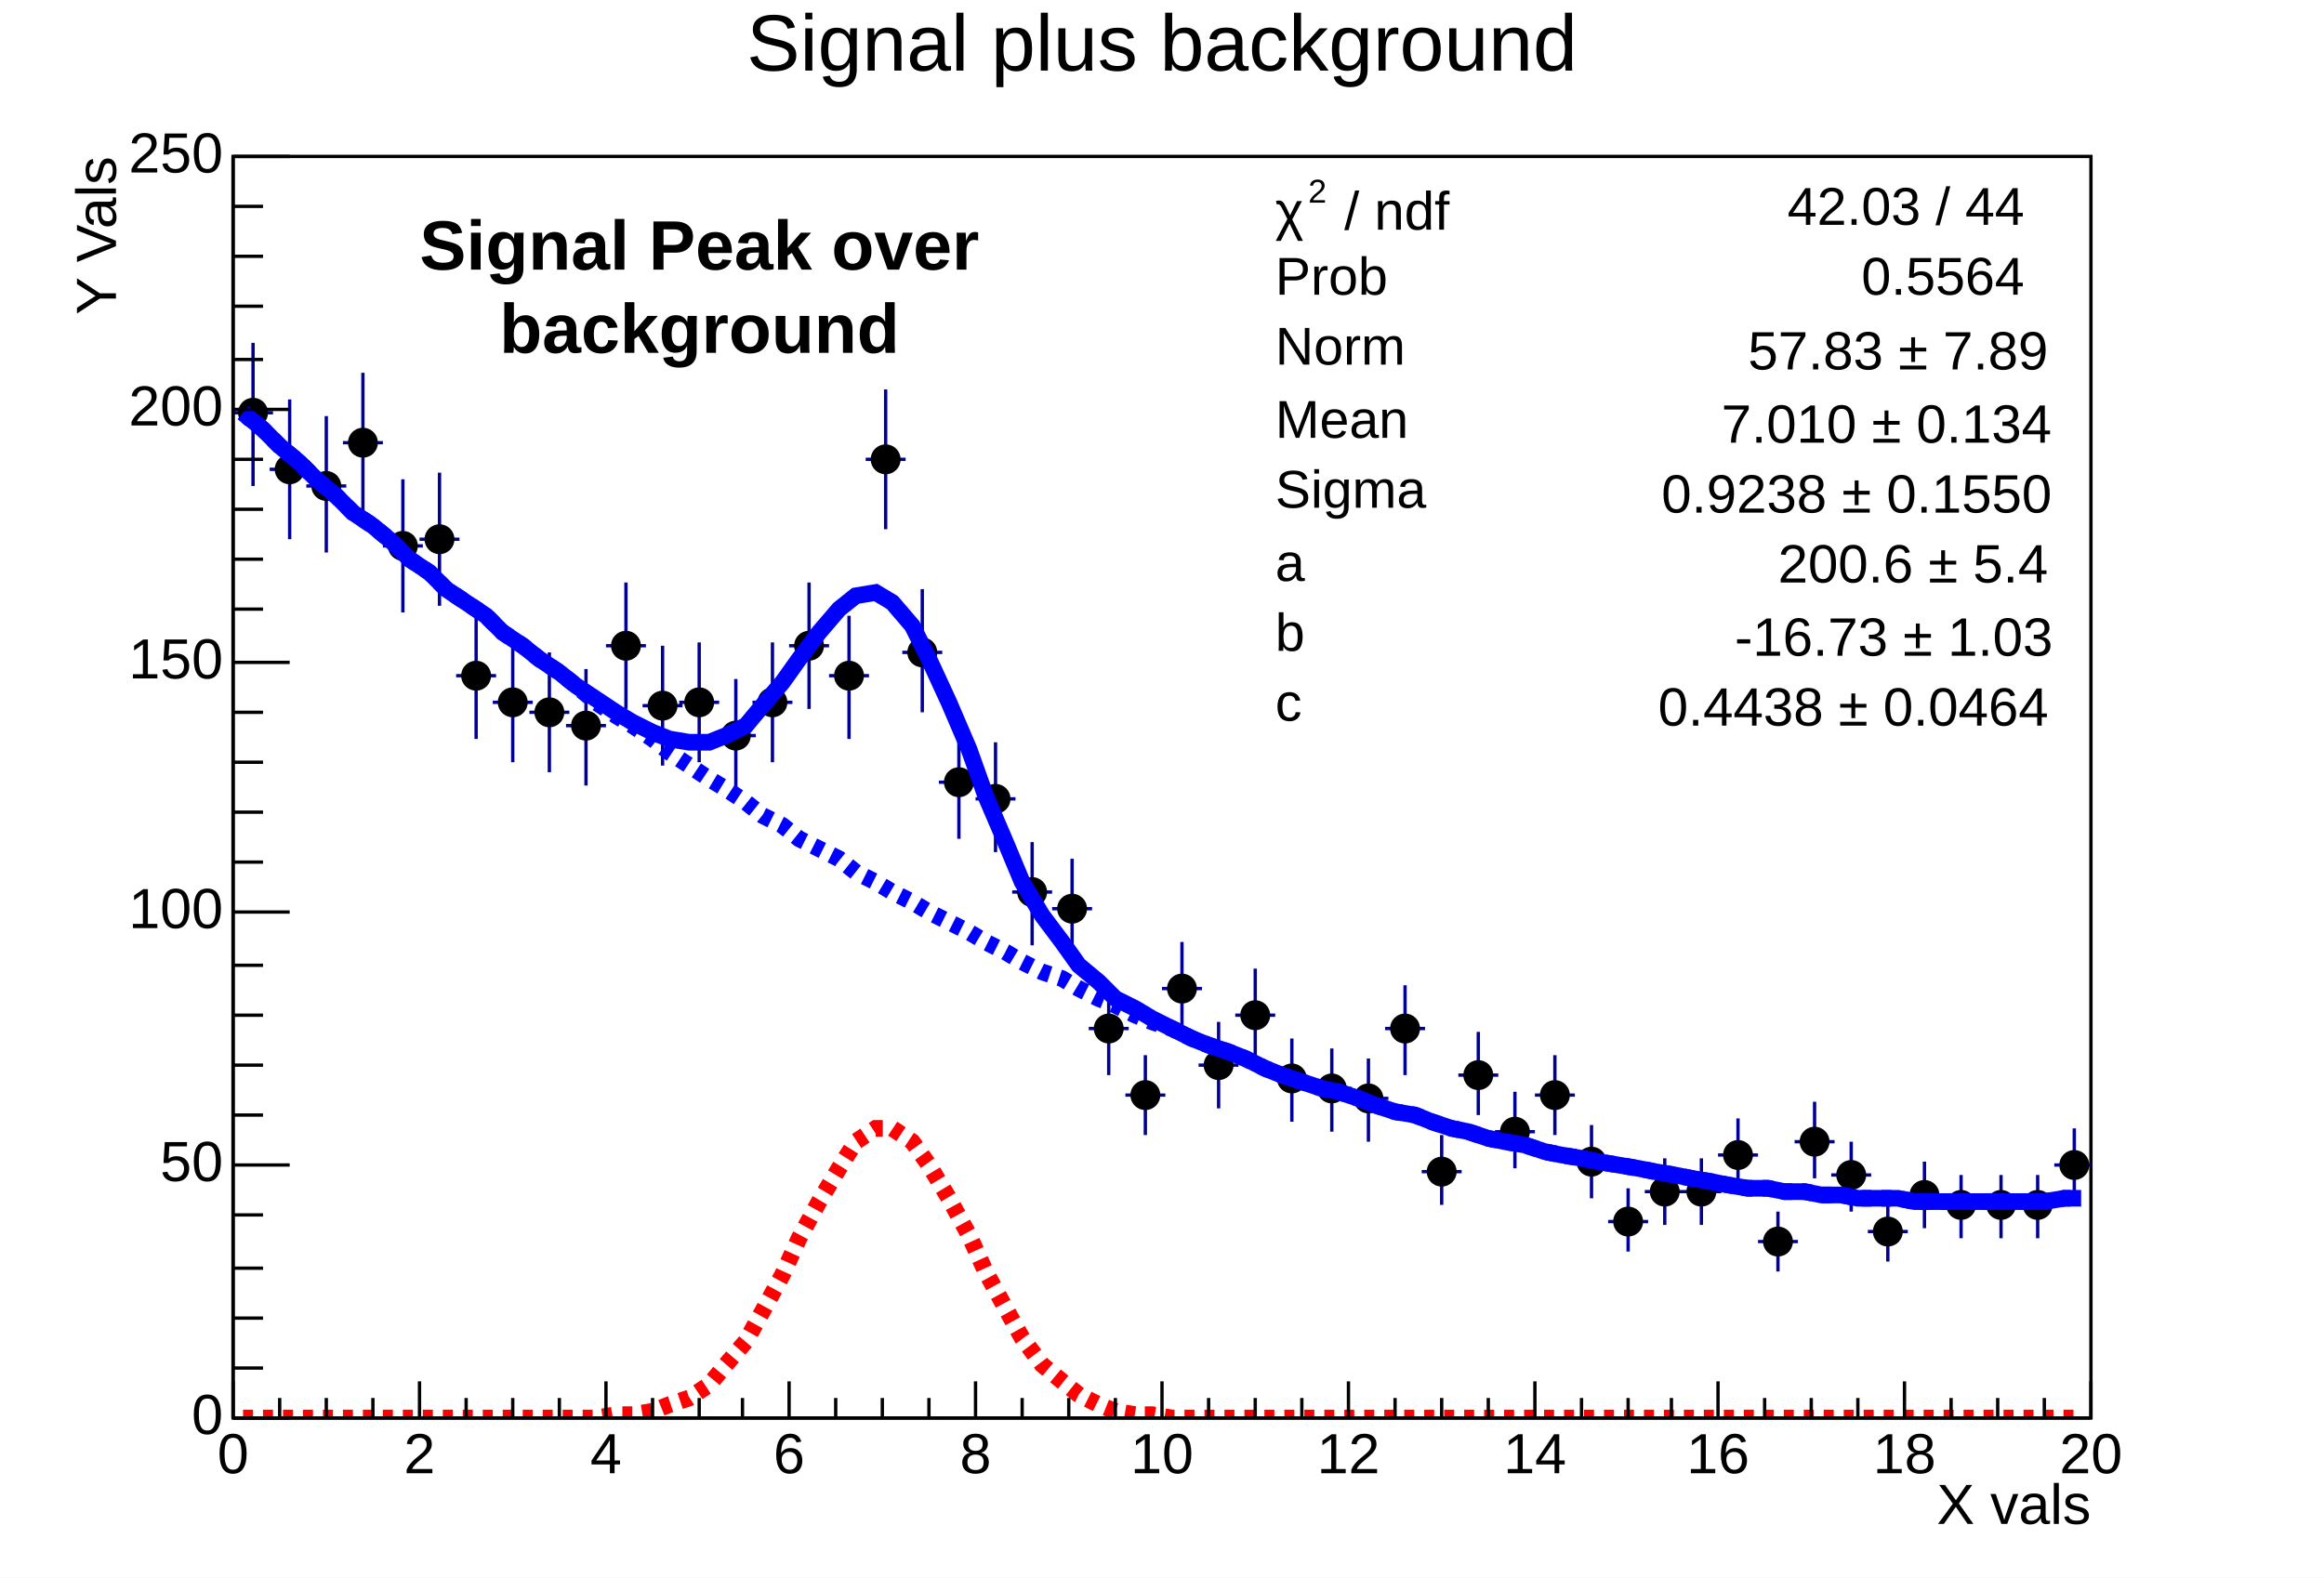
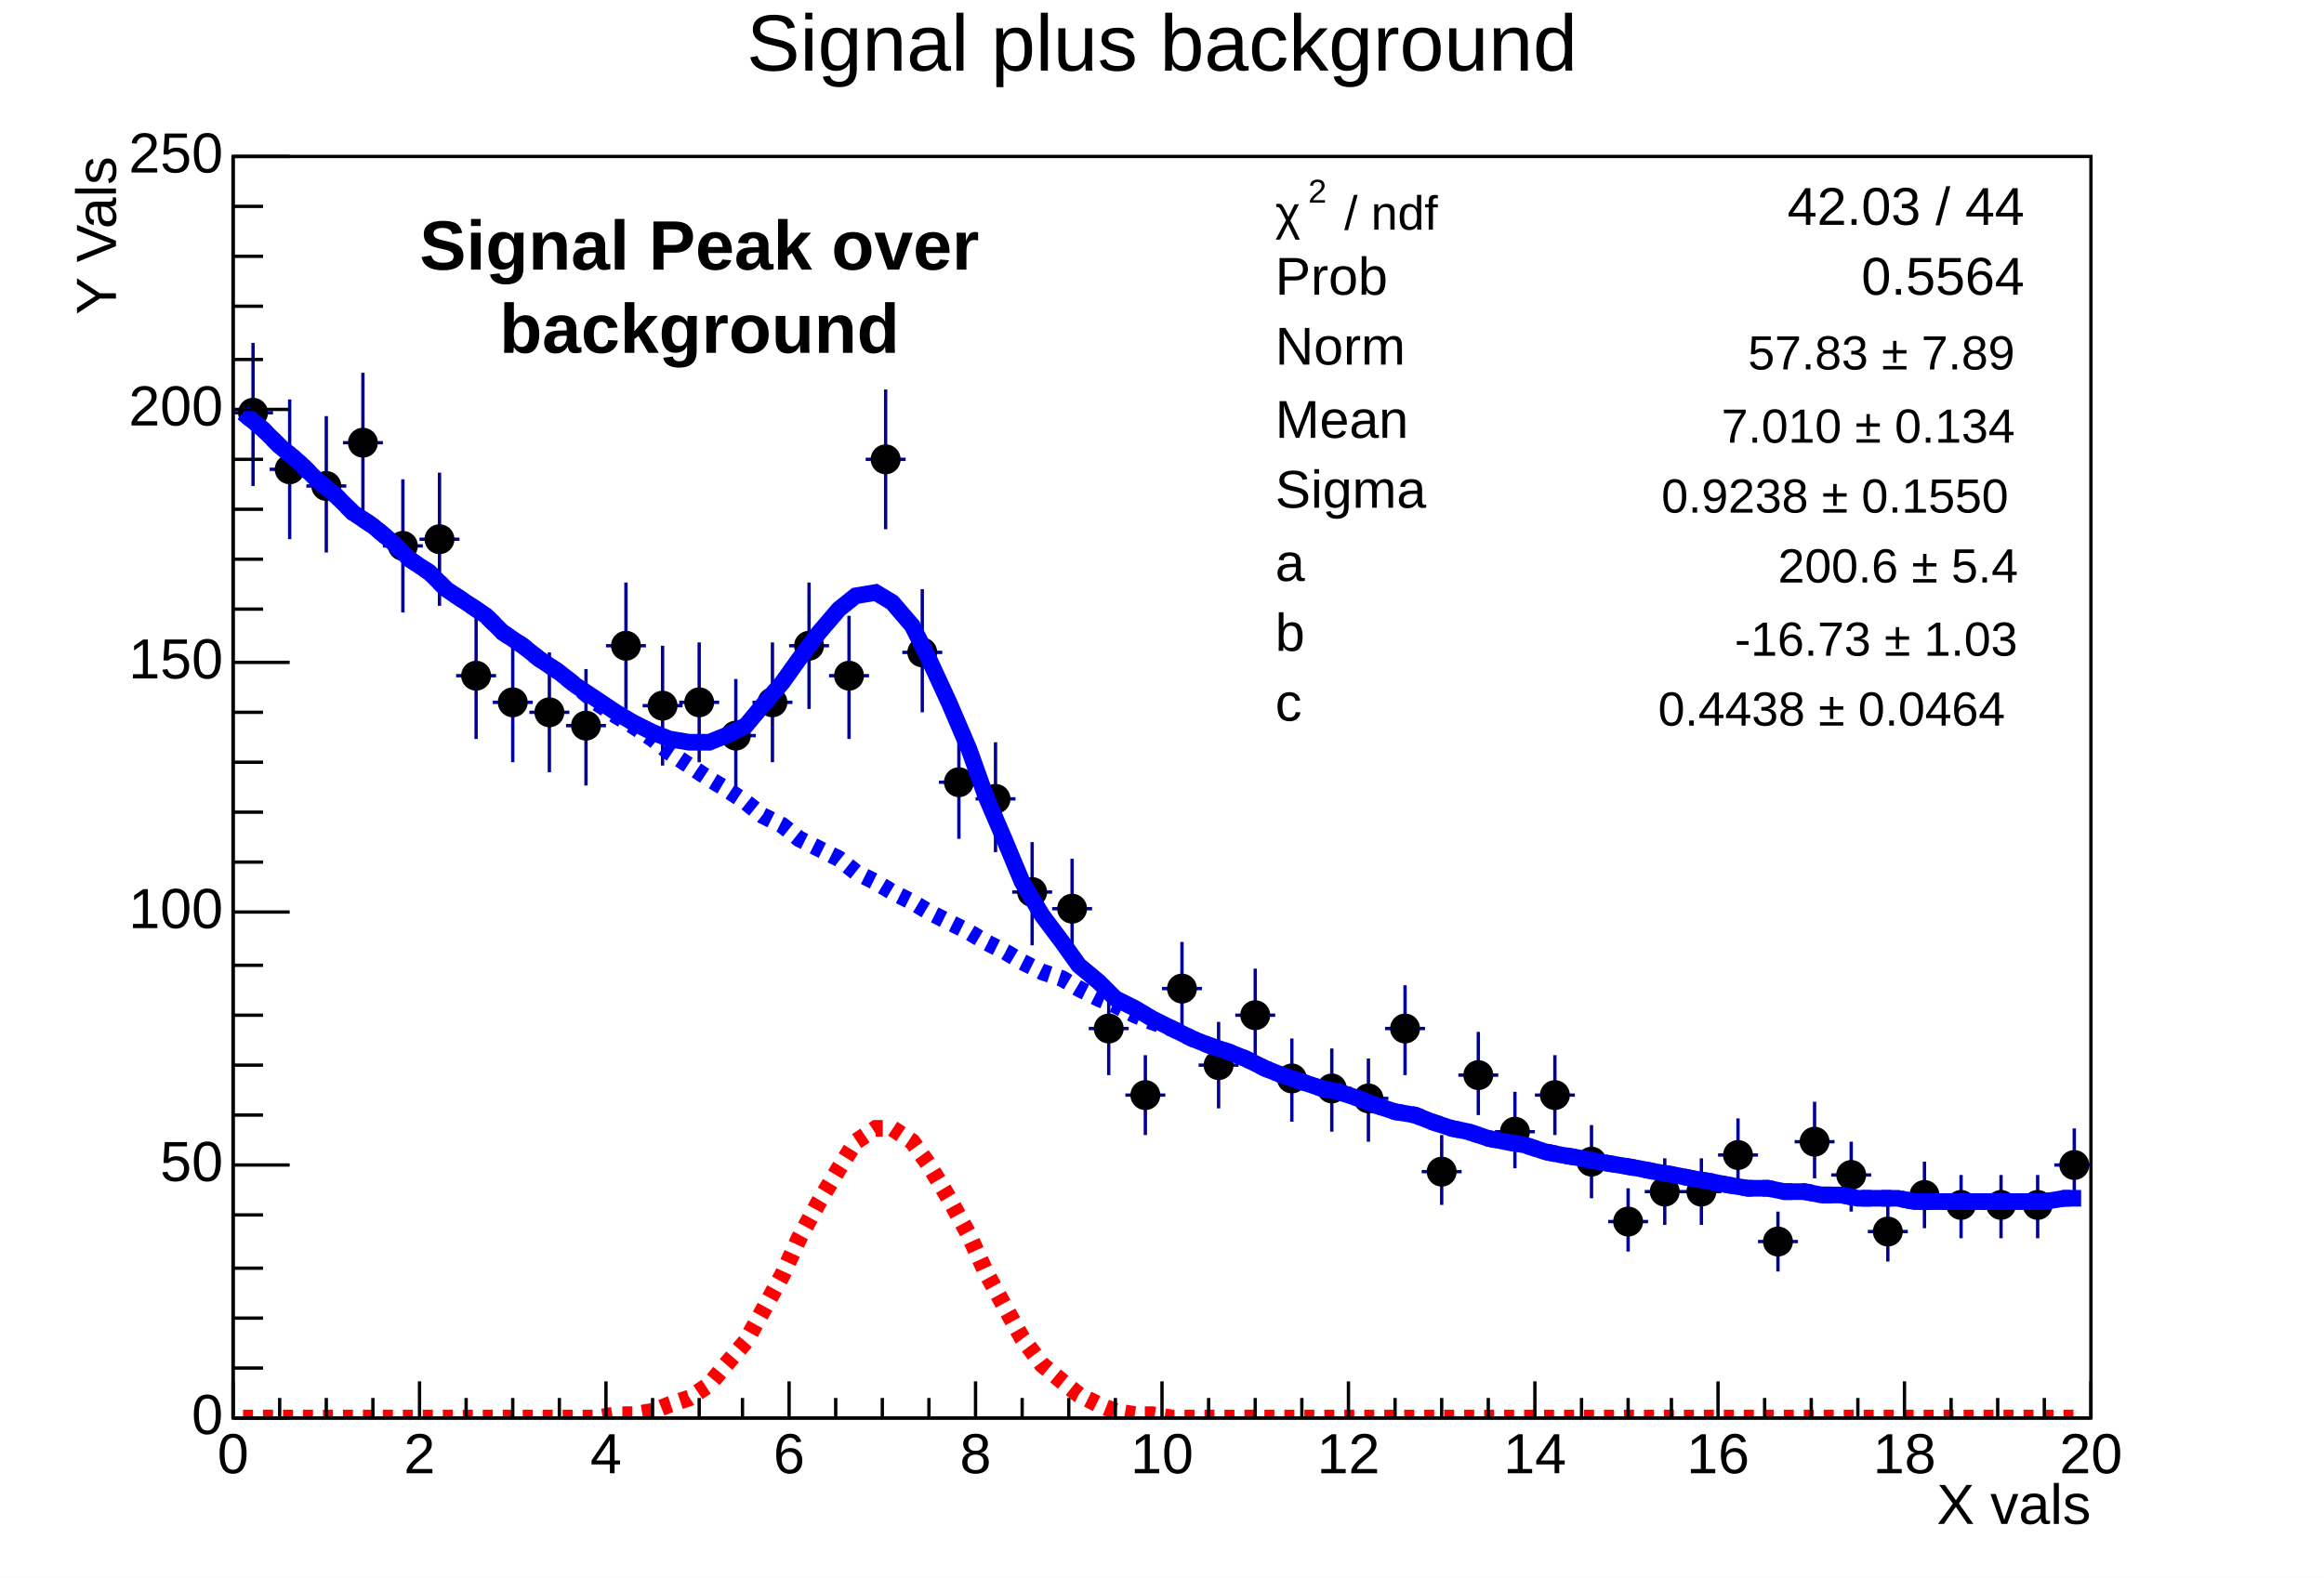
<svg xmlns="http://www.w3.org/2000/svg" width="698" height="474" viewBox="0 0 698 474" preserveAspectRatio="none">
  <path d="M0,0H698V474H0Z" style="fill: white;" />
  <g>
    <g transform="translate(70,47)">
      <path d="M0,0H558V379H0Z" style="fill: white; stroke: black; stroke-width: 1;" />
      <svg x="0" y="0" overflow="hidden" width="558" height="379" viewBox="0 0 558 379">
        <g>
          <path d="M0,77h12M6,56v43M11,94h12M17,73v42M22,99h12M28,78v41M33,86h12M39,65v42M45,117h12M51,97v40M56,115h12M62,95v40M67,156h12M73,138v37M78,164h12M84,146v36M89,167h12M95,149v36M100,171h12M106,154v35M112,147h12M118,128v38M123,165h12M129,147v36M134,164h12M140,146v36M145,174h12M151,157v35M156,164h12M162,146v36M167,147h12M173,128v38M179,156h12M185,138v37M190,91h12M196,70v42M201,149h12M207,130v37M212,188h12M218,171v34M223,193h12M229,176v33M234,221h12M240,206v31M246,226h12M252,211v30M257,262h12M263,249v27M268,282h12M274,270v24M279,250h12M285,236v28M290,273h12M296,260v26M301,258h12M307,244v27M312,277h12M318,265v25M324,280h12M330,268v25M335,283h12M341,271v25M346,262h12M352,249v27M357,305h12M363,294v21M368,276h12M374,263v25M379,293h12M385,281v23M391,282h12M397,270v24M402,302h12M408,291v22M413,320h12M419,310v19M424,311h12M430,301v20M435,311h12M441,301v20M446,300h12M452,289v22M458,326h12M464,317v18M469,296h12M475,284v23M480,306h12M486,296v21M491,323h12M497,314v18M502,312h12M508,302v20M513,315h12M519,306v19M525,315h12M531,306v19M536,315h12M542,306v19M547,303h12M553,292v22" style="stroke: rgb(0, 0, 153); stroke-width: 1;" />
          <path d="M2,77a4,4,0,1,0,8,0a4,4,0,1,0,-8,0zM13,94a4,4,0,1,0,8,0a4,4,0,1,0,-8,0zM24,99a4,4,0,1,0,8,0a4,4,0,1,0,-8,0zM35,86a4,4,0,1,0,8,0a4,4,0,1,0,-8,0zM47,117a4,4,0,1,0,8,0a4,4,0,1,0,-8,0zM58,115a4,4,0,1,0,8,0a4,4,0,1,0,-8,0zM69,156a4,4,0,1,0,8,0a4,4,0,1,0,-8,0zM80,164a4,4,0,1,0,8,0a4,4,0,1,0,-8,0zM91,167a4,4,0,1,0,8,0a4,4,0,1,0,-8,0zM102,171a4,4,0,1,0,8,0a4,4,0,1,0,-8,0zM114,147a4,4,0,1,0,8,0a4,4,0,1,0,-8,0zM125,165a4,4,0,1,0,8,0a4,4,0,1,0,-8,0zM136,164a4,4,0,1,0,8,0a4,4,0,1,0,-8,0zM147,174a4,4,0,1,0,8,0a4,4,0,1,0,-8,0zM158,164a4,4,0,1,0,8,0a4,4,0,1,0,-8,0zM169,147a4,4,0,1,0,8,0a4,4,0,1,0,-8,0zM181,156a4,4,0,1,0,8,0a4,4,0,1,0,-8,0zM192,91a4,4,0,1,0,8,0a4,4,0,1,0,-8,0zM203,149a4,4,0,1,0,8,0a4,4,0,1,0,-8,0zM214,188a4,4,0,1,0,8,0a4,4,0,1,0,-8,0zM225,193a4,4,0,1,0,8,0a4,4,0,1,0,-8,0zM236,221a4,4,0,1,0,8,0a4,4,0,1,0,-8,0zM248,226a4,4,0,1,0,8,0a4,4,0,1,0,-8,0zM259,262a4,4,0,1,0,8,0a4,4,0,1,0,-8,0zM270,282a4,4,0,1,0,8,0a4,4,0,1,0,-8,0zM281,250a4,4,0,1,0,8,0a4,4,0,1,0,-8,0zM292,273a4,4,0,1,0,8,0a4,4,0,1,0,-8,0zM303,258a4,4,0,1,0,8,0a4,4,0,1,0,-8,0zM314,277a4,4,0,1,0,8,0a4,4,0,1,0,-8,0zM326,280a4,4,0,1,0,8,0a4,4,0,1,0,-8,0zM337,283a4,4,0,1,0,8,0a4,4,0,1,0,-8,0zM348,262a4,4,0,1,0,8,0a4,4,0,1,0,-8,0zM359,305a4,4,0,1,0,8,0a4,4,0,1,0,-8,0zM370,276a4,4,0,1,0,8,0a4,4,0,1,0,-8,0zM381,293a4,4,0,1,0,8,0a4,4,0,1,0,-8,0zM393,282a4,4,0,1,0,8,0a4,4,0,1,0,-8,0zM404,302a4,4,0,1,0,8,0a4,4,0,1,0,-8,0zM415,320a4,4,0,1,0,8,0a4,4,0,1,0,-8,0zM426,311a4,4,0,1,0,8,0a4,4,0,1,0,-8,0zM437,311a4,4,0,1,0,8,0a4,4,0,1,0,-8,0zM448,300a4,4,0,1,0,8,0a4,4,0,1,0,-8,0zM460,326a4,4,0,1,0,8,0a4,4,0,1,0,-8,0zM471,296a4,4,0,1,0,8,0a4,4,0,1,0,-8,0zM482,306a4,4,0,1,0,8,0a4,4,0,1,0,-8,0zM493,323a4,4,0,1,0,8,0a4,4,0,1,0,-8,0zM504,312a4,4,0,1,0,8,0a4,4,0,1,0,-8,0zM515,315a4,4,0,1,0,8,0a4,4,0,1,0,-8,0zM527,315a4,4,0,1,0,8,0a4,4,0,1,0,-8,0zM538,315a4,4,0,1,0,8,0a4,4,0,1,0,-8,0zM549,303a4,4,0,1,0,8,0a4,4,0,1,0,-8,0z" style="stroke: black; fill: black;" />
        </g>
        <g>
          <path d="M3,77l6,5l5,5l6,5l5,5l6,5l5,5l6,4l6,5l5,5l6,4l5,5l6,4l6,4l5,5l6,4l5,4l6,4l5,4l6,4l6,4l5,3l6,3l5,2l6,1h6l5,-2l6,-3l5,-6l6,-7l5,-7l6,-8l6,-7l5,-4l6,-1l5,3l6,7l5,10l6,13l6,14l5,14l6,14l5,12l6,10l6,8l5,7l6,5l5,5l6,3l5,3l6,3l6,3l5,2l6,2l5,2l6,3l5,2l6,2l6,2l5,1l6,2l5,2l6,2l6,1l5,2l6,2l5,1l6,2l5,1l6,1l6,2l5,1l6,1l5,1l6,1l6,1l5,1l6,1l5,1l6,1l5,1l6,1h6l5,1h6l5,1h6l5,1h6h6l5,1h6h5h6h6h5h6h5l6,-1h5" style="fill: none; stroke: blue; stroke-width: 5;" />
        </g>
        <g>
          <path d="M3,77l6,5l5,5l6,5l5,5l6,5l5,5l6,4l6,5l5,5l6,4l5,5l6,4l6,4l5,5l6,4l5,4l6,4l5,4l6,5l6,4l5,3l6,4l5,4l6,4l6,4l5,3l6,4l5,4l6,3l5,4l6,3l6,3l5,4l6,3l5,3l6,3l5,3l6,3l6,3l5,3l6,3l5,3l6,3l6,2l5,3l6,3l5,2l6,3l5,2l6,2l6,3l5,2l6,2l5,2l6,3l5,2l6,2l6,2l5,1l6,2l5,2l6,2l6,1l5,2l6,2l5,1l6,2l5,1l6,1l6,2l5,1l6,1l5,1l6,1l6,1l5,1l6,1l5,1l6,1l5,1l6,1h6l5,1h6l5,1h6l5,1h6h6l5,1h6h5h6h6h5h6h5l6,-1h5" style="fill: none; stroke: blue; stroke-width: 5; stroke-dasharray: 3, 3;" />
        </g>
        <g>
          <path d="M3,379h6h5h6h5h6h5h6h6h5h6h5h6h6h5h6h5h6h5h6l6,-1h5l6,-1l5,-2l6,-2l6,-4l5,-6l6,-7l5,-9l6,-11l5,-11l6,-11l6,-10l5,-8l6,-4h5l6,4l5,7l6,10l6,11l5,11l6,11l5,9l6,8l6,5l5,4l6,3l5,2l6,1h5l6,1h6h5h6h5h6h5h6h6h5h6h5h6h6h5h6h5h6h5h6h6h5h6h5h6h6h5h6h5h6h5h6h6h5h6h5h6h5h6h6h5h6h5h6h6h5h6h5h6h5" style="fill: none; stroke: red; stroke-width: 5; stroke-dasharray: 3, 3;" />
        </g>
      </svg>
      <g>
        <g transform="translate(0,379)">
          <path d="M0,0h558M0,-11V0M14,-6V0M28,-6V0M42,-6V0M56,-11V0M70,-6V0M84,-6V0M98,-6V0M112,-11V0M126,-6V0M140,-6V0M153,-6V0M167,-11V0M181,-6V0M195,-6V0M209,-6V0M223,-11V0M237,-6V0M251,-6V0M265,-6V0M279,-11V0M293,-6V0M307,-6V0M321,-6V0M335,-11V0M349,-6V0M363,-6V0M377,-6V0M391,-11V0M405,-6V0M419,-6V0M432,-6V0M446,-11V0M460,-6V0M474,-6V0M488,-6V0M502,-11V0M516,-6V0M530,-6V0M544,-6V0M558,-11V0" style="stroke: black; stroke-width: 1;" />
          <g font-family="Arial" font-size="17" xml:space="preserve" fill="black" text-anchor="middle">
            <text dy=".8em" transform="translate(0,3)">0</text>
            <text dy=".8em" transform="translate(56,3)">2</text>
            <text dy=".8em" transform="translate(112,3)">4</text>
            <text dy=".8em" transform="translate(167,3)">6</text>
            <text dy=".8em" transform="translate(223,3)">8</text>
            <text dy=".8em" transform="translate(279,3)">10</text>
            <text dy=".8em" transform="translate(335,3)">12</text>
            <text dy=".8em" transform="translate(391,3)">14</text>
            <text dy=".8em" transform="translate(446,3)">16</text>
            <text dy=".8em" transform="translate(502,3)">18</text>
            <text dy=".8em" transform="translate(558,3)">20</text>
          </g>
          <g font-family="Arial" font-size="17" xml:space="preserve" transform="translate(558,27)">
            <text fill="black" text-anchor="end" dominant-baseline="middle">X vals</text>
          </g>
        </g>
        <g>
          <path d="M0,0v379M17,379H0M9,364H0M9,349H0M9,334H0M9,318H0M17,303H0M9,288H0M9,273H0M9,258H0M9,243H0M17,227H0M9,212H0M9,197H0M9,182H0M9,167H0M17,152H0M9,136H0M9,121H0M9,106H0M9,91H0M17,76H0M9,61H0M9,45H0M9,30H0M9,15H0M17,0H0" style="stroke: black; stroke-width: 1;" />
          <g font-family="Arial" font-size="17" xml:space="preserve" fill="black" text-anchor="end">
            <text dominant-baseline="middle" transform="translate(-3,379)">0</text>
            <text dominant-baseline="middle" transform="translate(-3,303)">50</text>
            <text dominant-baseline="middle" transform="translate(-3,227)">100</text>
            <text dominant-baseline="middle" transform="translate(-3,152)">150</text>
            <text dominant-baseline="middle" transform="translate(-3,76)">200</text>
            <text dominant-baseline="middle" transform="translate(-3)">250</text>
          </g>
          <g font-family="Arial" font-size="17" xml:space="preserve" transform="translate(-40)">
            <text fill="black" text-anchor="end" dominant-baseline="middle" transform="rotate(270)">Y Vals</text>
          </g>
        </g>
      </g>
    </g>
    <g transform="translate(370,52)" font-family="Arial" font-size="16" xml:space="preserve">
      <path d="M0,0H251V171H0Z" style="fill: white;" />
      <g transform="translate(13,17) scale(0.902)">
-         <text fill="black" font-size="18">χ</text>
+         <text fill="black">χ</text>
        <text fill="black" font-size="11" transform="translate(11,-9)">2</text>
-         <text fill="black" font-size="18" x="23">/ ndf</text>
+         <text fill="black" x="23">/ ndf</text>
      </g>
      <text fill="black" text-anchor="end" dominant-baseline="middle" transform="translate(238,11)">42.03 / 44</text>
      <text fill="black" text-anchor="start" dominant-baseline="middle" transform="translate(13,32)">Prob</text>
      <text fill="black" text-anchor="end" dominant-baseline="middle" transform="translate(238,32)">0.5564</text>
      <text fill="black" text-anchor="start" dominant-baseline="middle" transform="translate(13,53)">Norm</text>
      <g transform="translate(155,59) scale(0.902)">
-         <text fill="black" font-size="18">57.83 ± 7.89</text>
+         <text fill="black">57.83 ± 7.89</text>
      </g>
      <text fill="black" text-anchor="start" dominant-baseline="middle" transform="translate(13,75)">Mean</text>
      <g transform="translate(147,81) scale(0.902)">
-         <text fill="black" font-size="18">7.010 ± 0.134</text>
+         <text fill="black">7.010 ± 0.134</text>
      </g>
      <text fill="black" text-anchor="start" dominant-baseline="middle" transform="translate(13,96)">Sigma</text>
      <g transform="translate(129,102) scale(0.902)">
-         <text fill="black" font-size="18">0.9238 ± 0.1550</text>
+         <text fill="black">0.9238 ± 0.1550</text>
      </g>
      <text fill="black" text-anchor="start" dominant-baseline="middle" transform="translate(13,118)">a</text>
      <g transform="translate(164,123) scale(0.902)">
-         <text fill="black" font-size="18">200.6 ± 5.4</text>
+         <text fill="black">200.6 ± 5.4</text>
      </g>
      <text fill="black" text-anchor="start" dominant-baseline="middle" transform="translate(13,139)">b</text>
      <g transform="translate(151,145) scale(0.902)">
-         <text fill="black" font-size="18">-16.73 ± 1.03</text>
+         <text fill="black">-16.73 ± 1.03</text>
      </g>
      <text fill="black" text-anchor="start" dominant-baseline="middle" transform="translate(13,160)">c</text>
      <g transform="translate(128,166) scale(0.902)">
-         <text fill="black" font-size="18">0.4438 ± 0.0464</text>
+         <text fill="black">0.4438 ± 0.0464</text>
      </g>
    </g>
    <g transform="translate(70,2)" font-family="Arial" font-size="24" xml:space="preserve">
      <text fill="black" text-anchor="middle" dy=".8em" transform="translate(279)">Signal plus background</text>
    </g>
    <g font-family="Arial" font-size="21" xml:space="preserve" font-weight="bold">
      <g transform="translate(126,93)">
-         <text fill="black" font-size="21" transform="translate(0,-12)">Signal Peak over</text>
-         <text fill="black" font-size="21" transform="translate(24,13)">background</text>
+         <text fill="black" transform="translate(0,-12)">Signal Peak over</text>
+         <text fill="black" transform="translate(24,13)">background</text>
      </g>
    </g>
  </g>
</svg>
